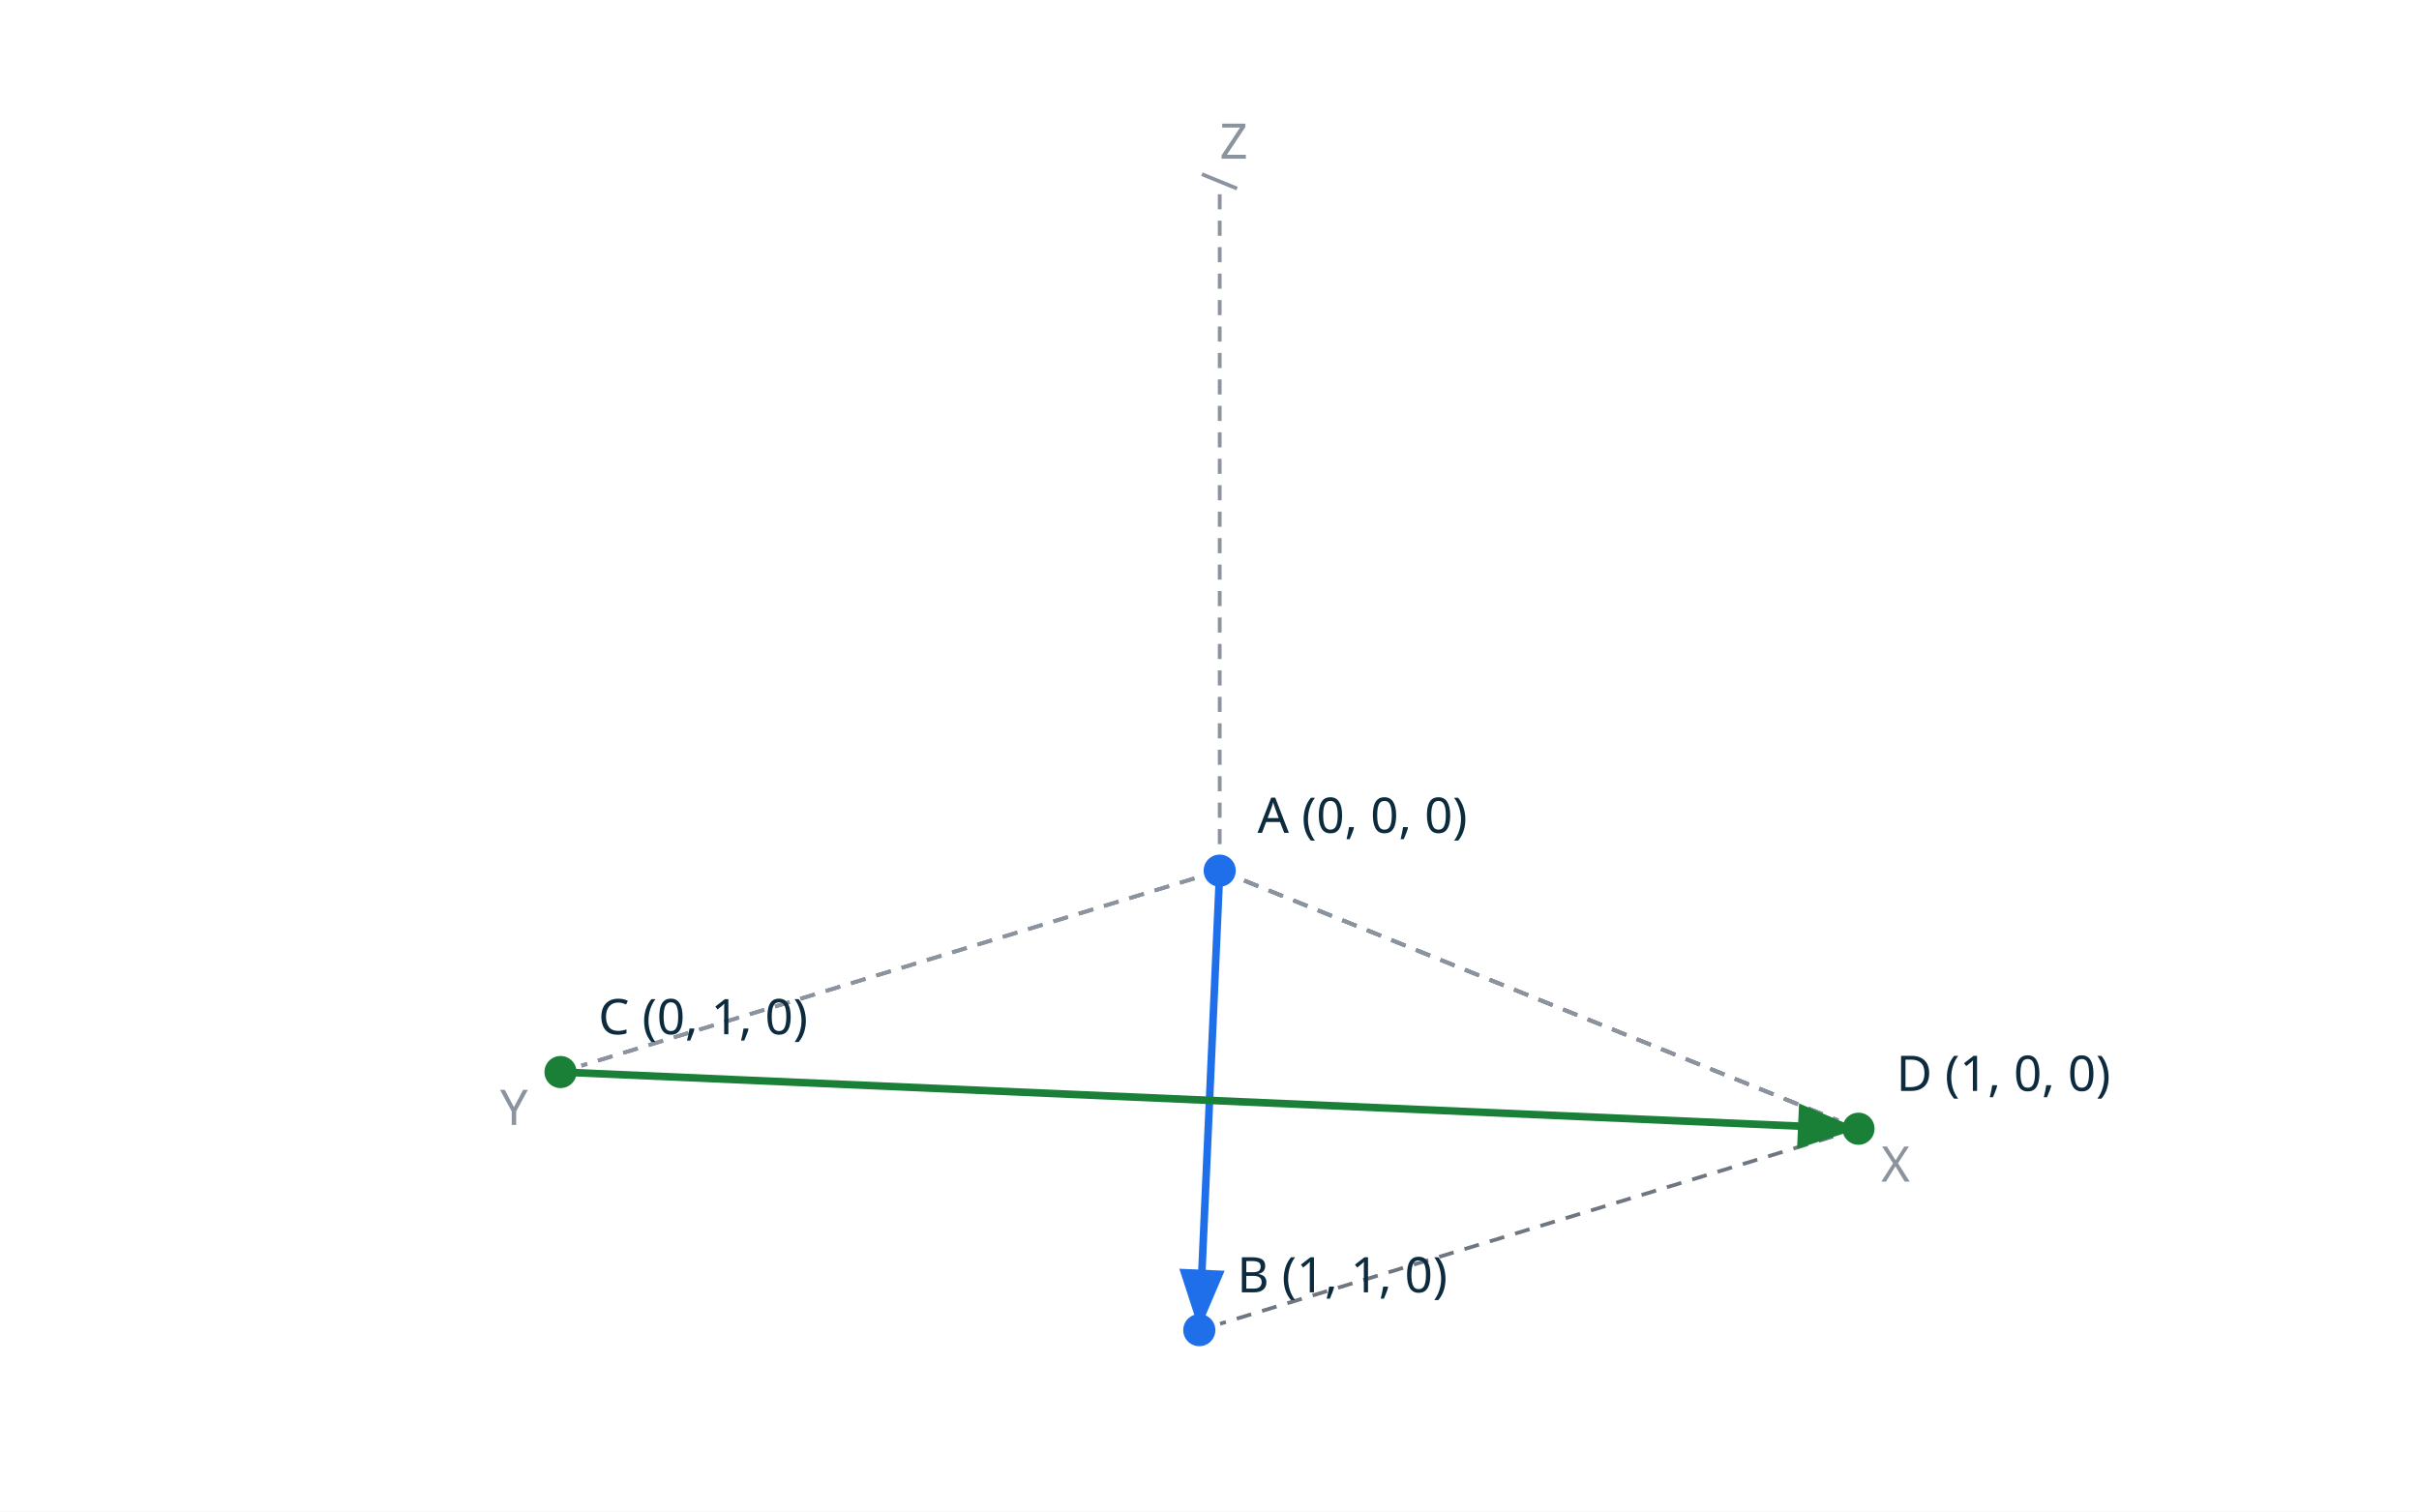
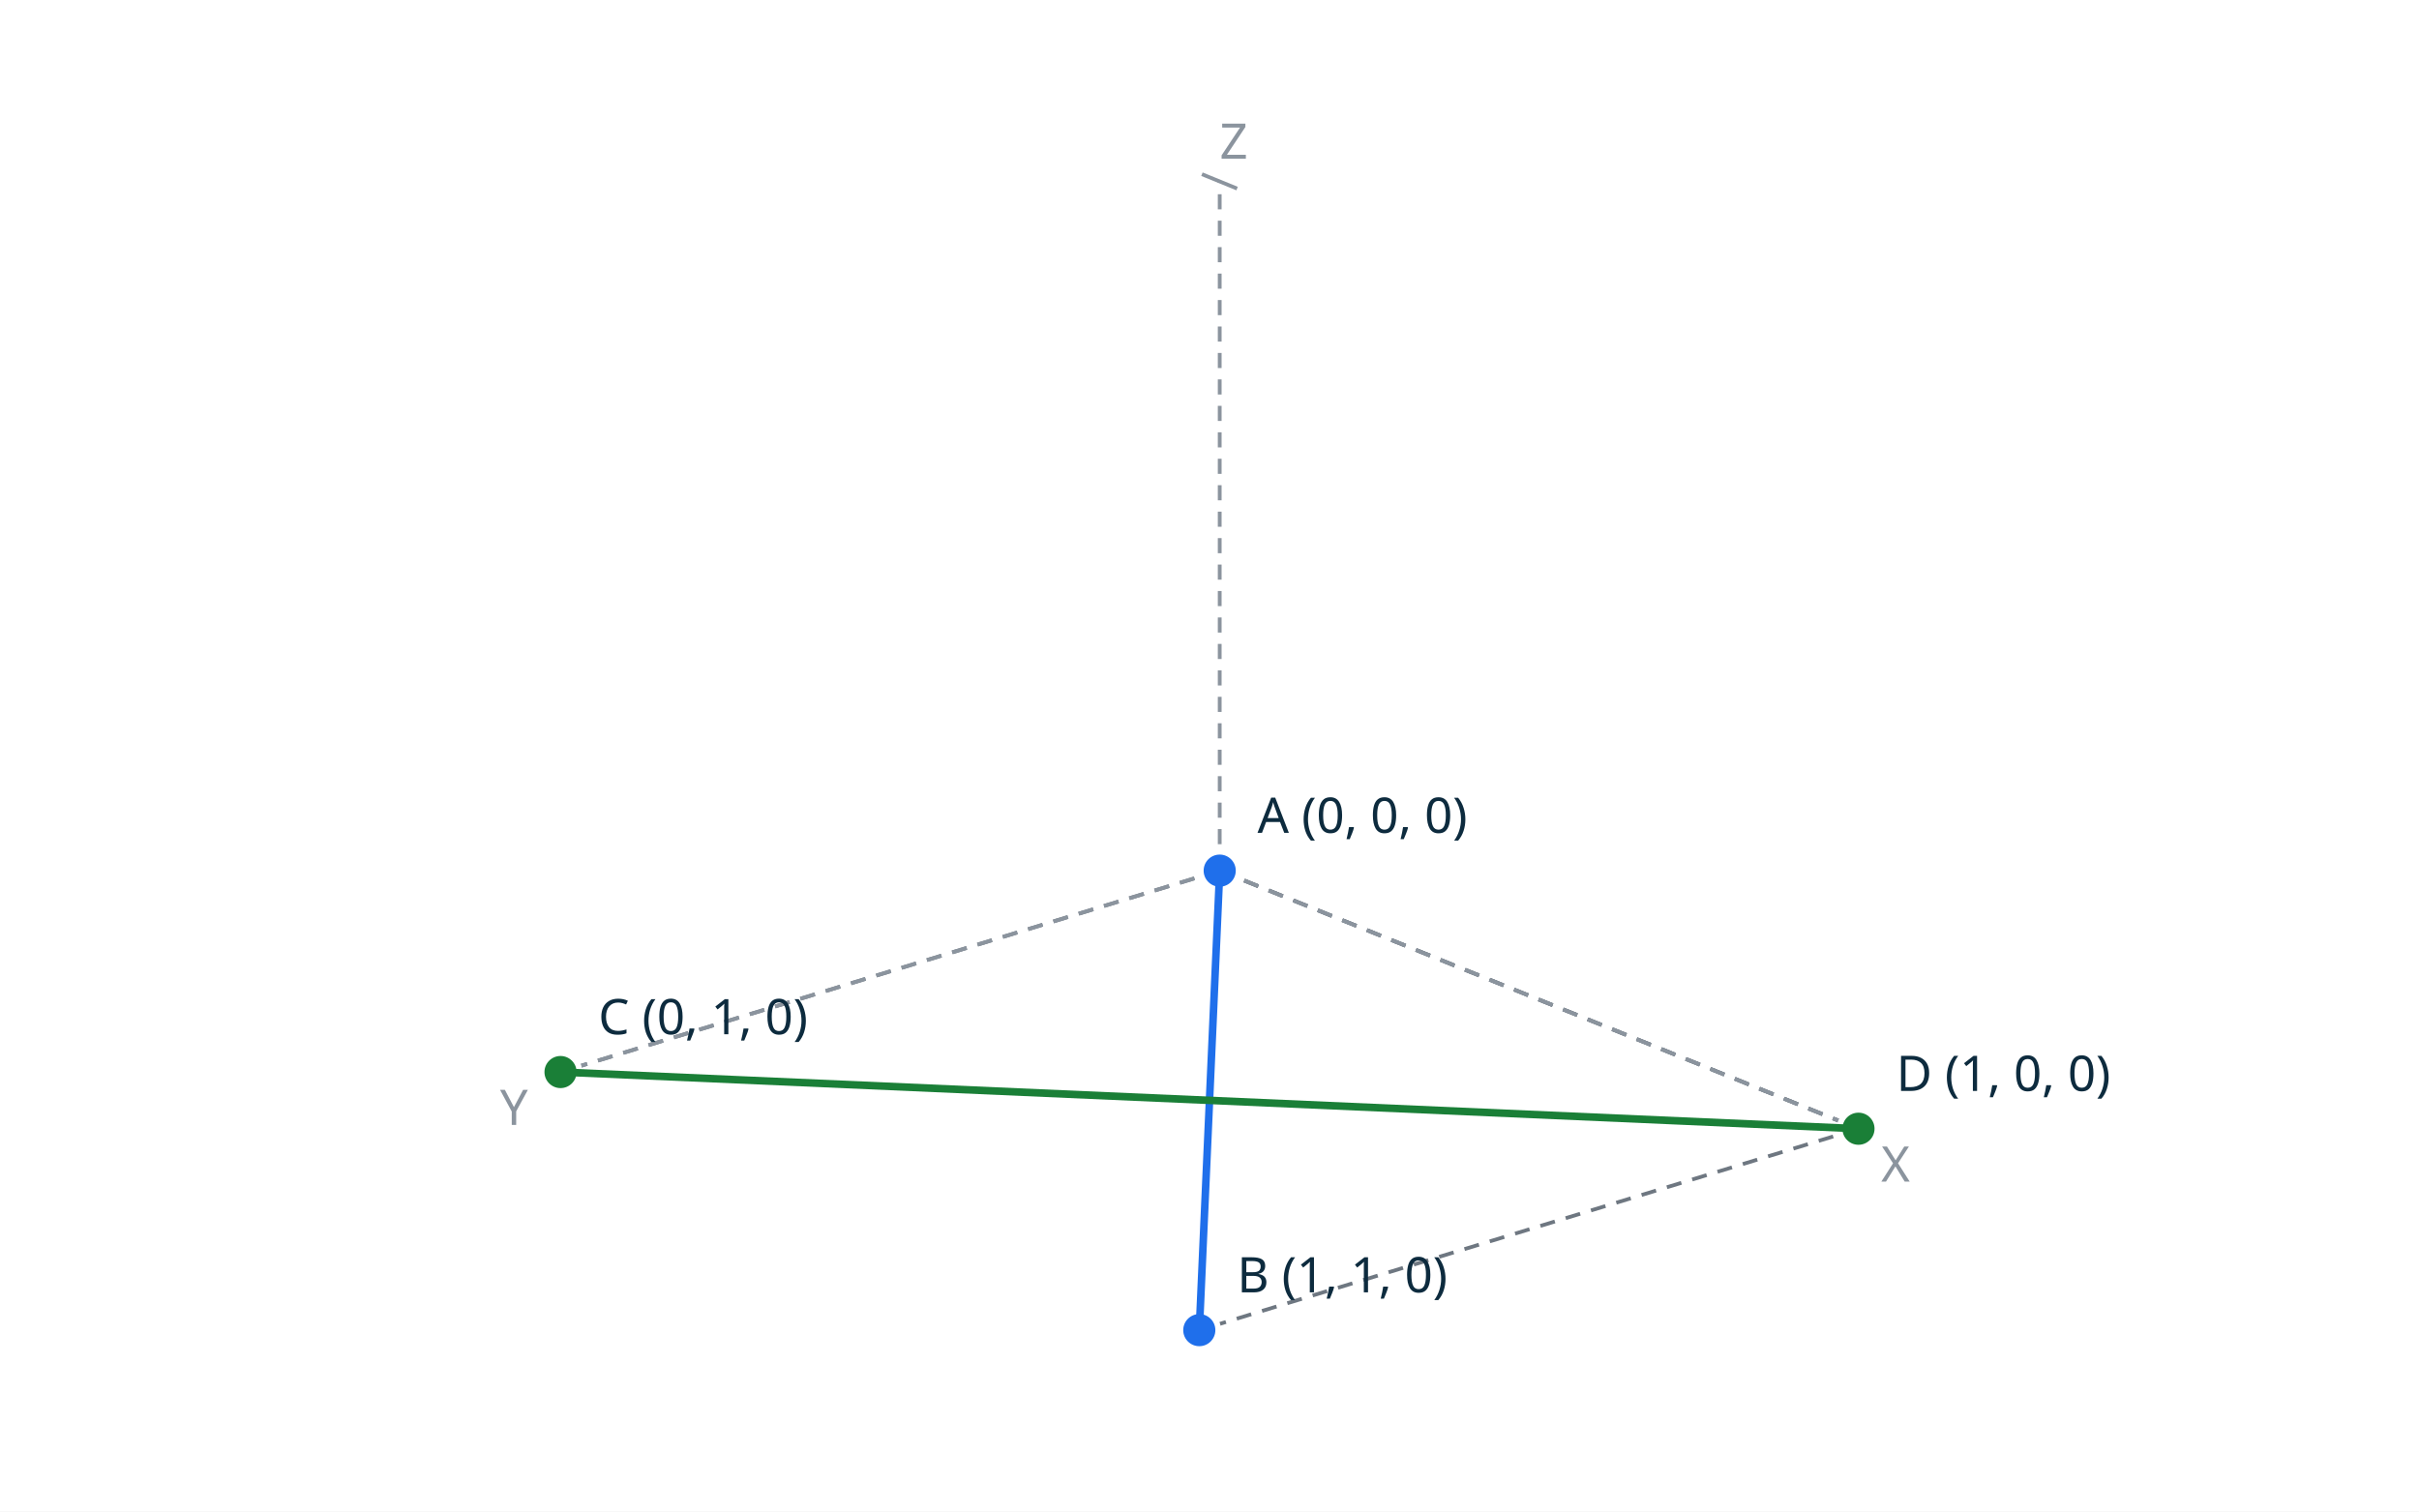
<svg xmlns="http://www.w3.org/2000/svg" viewBox="0 0 640 400" width="640" height="400">
  <rect width="640" height="400" fill="#ffffff" />
  <circle cx="322.7" cy="230.4" r="2.5" fill="#ffffff" stroke="#6e7781" stroke-width="1.0" />
  <circle cx="322.7" cy="230.4" r="2.5" fill="#ffffff" stroke="#6e7781" stroke-width="1.0" />
  <line x1="322.7" y1="230.4" x2="491.7" y2="298.7" stroke="#6e7781" stroke-width="1.0" stroke-dasharray="4 3" />
  <line x1="491.7" y1="298.7" x2="317.3" y2="352.0" stroke="#6e7781" stroke-width="1.0" stroke-dasharray="4 3" />
  <circle cx="491.7" cy="298.7" r="2.5" fill="#ffffff" stroke="#6e7781" stroke-width="1.0" />
  <circle cx="317.3" cy="352.0" r="2.5" fill="#ffffff" stroke="#6e7781" stroke-width="1.0" />
  <line x1="322.7" y1="230.4" x2="148.3" y2="283.7" stroke="#6e7781" stroke-width="1.0" stroke-dasharray="4 3" />
  <circle cx="322.7" cy="230.4" r="2.5" fill="#ffffff" stroke="#6e7781" stroke-width="1.0" />
  <circle cx="148.3" cy="283.7" r="2.5" fill="#ffffff" stroke="#6e7781" stroke-width="1.0" />
  <line x1="322.7" y1="230.4" x2="491.7" y2="298.7" stroke="#6e7781" stroke-width="1.0" stroke-dasharray="4 3" />
  <circle cx="491.7" cy="298.7" r="2.5" fill="#ffffff" stroke="#6e7781" stroke-width="1.0" />
  <circle cx="491.7" cy="298.7" r="2.5" fill="#ffffff" stroke="#6e7781" stroke-width="1.0" />
  <line x1="322.7" y1="230.4" x2="491.7" y2="298.7" stroke="#8b949e" stroke-width="1.0" stroke-dasharray="4 3" />
  <text x="497.7" y="312.7" fill="#8b949e" font-family="sans-serif" font-size="13">X</text>
  <line x1="322.7" y1="230.4" x2="148.3" y2="283.7" stroke="#8b949e" stroke-width="1.0" stroke-dasharray="4 3" />
  <text x="132.3" y="297.7" fill="#8b949e" font-family="sans-serif" font-size="13">Y</text>
  <line x1="322.7" y1="230.4" x2="322.7" y2="48.0" stroke="#8b949e" stroke-width="1.0" stroke-dasharray="4 3" />
  <text x="322.7" y="42.0" fill="#8b949e" font-family="sans-serif" font-size="13">Z</text>
  <circle cx="322.7" cy="230.4" r="2.5" fill="#8b949e" />
  <line x1="496.5" y1="297.2" x2="487.0" y2="300.1" stroke="#8b949e" stroke-width="1.0" />
  <line x1="148.3" y1="288.7" x2="148.3" y2="278.7" stroke="#8b949e" stroke-width="1.0" />
  <line x1="318.0" y1="46.1" x2="327.3" y2="49.9" stroke="#8b949e" stroke-width="1.0" />
  <circle cx="322.7" cy="230.4" r="5.0" fill="#1f6feb" stroke="#ffffff" stroke-width="1.5" />
  <text x="332.7" y="220.4" fill="#0d2b3e" font-family="sans-serif" font-size="13">A (0, 0, 0)</text>
  <circle cx="317.3" cy="352.0" r="5.0" fill="#1f6feb" stroke="#ffffff" stroke-width="1.5" />
  <text x="327.3" y="342.0" fill="#0d2b3e" font-family="sans-serif" font-size="13">B (1, 1, 0)</text>
  <circle cx="148.3" cy="283.7" r="5.0" fill="#1a7f37" stroke="#ffffff" stroke-width="1.5" />
  <text x="158.3" y="273.7" fill="#0d2b3e" font-family="sans-serif" font-size="13">C (0, 1, 0)</text>
  <circle cx="491.7" cy="298.7" r="5.0" fill="#1a7f37" stroke="#ffffff" stroke-width="1.5" />
  <text x="501.7" y="288.7" fill="#0d2b3e" font-family="sans-serif" font-size="13">D (1, 0, 0)</text>
  <defs>
    <marker id="arrow" markerWidth="10" markerHeight="10" refX="8" refY="3" orient="auto">
      <path d="M0,0 L8,3 L0,6 z" fill="#1a7f37" />
    </marker>
    <marker id="arrow1" markerWidth="10" markerHeight="10" refX="8" refY="3" orient="auto">
      <path d="M0,0 L8,3 L0,6 z" fill="#1f6feb" />
    </marker>
    <marker id="arrow2" markerWidth="10" markerHeight="10" refX="8" refY="3" orient="auto">
      <path d="M0,0 L8,3 L0,6 z" fill="#1a7f37" />
    </marker>
  </defs>
-   <line x1="322.7" y1="230.4" x2="317.3" y2="352.0" stroke="#1f6feb" stroke-width="2.0" marker-end="url(#arrow1)" />
-   <line x1="148.3" y1="283.7" x2="491.7" y2="298.7" stroke="#1a7f37" stroke-width="2.0" marker-end="url(#arrow2)" />
+   <line x1="322.7" y1="230.4" x2="317.3" y2="352.0" stroke="#1f6feb" stroke-width="2.0" />
+   <line x1="148.3" y1="283.7" x2="491.7" y2="298.7" stroke="#1a7f37" stroke-width="2.0" />
</svg>
